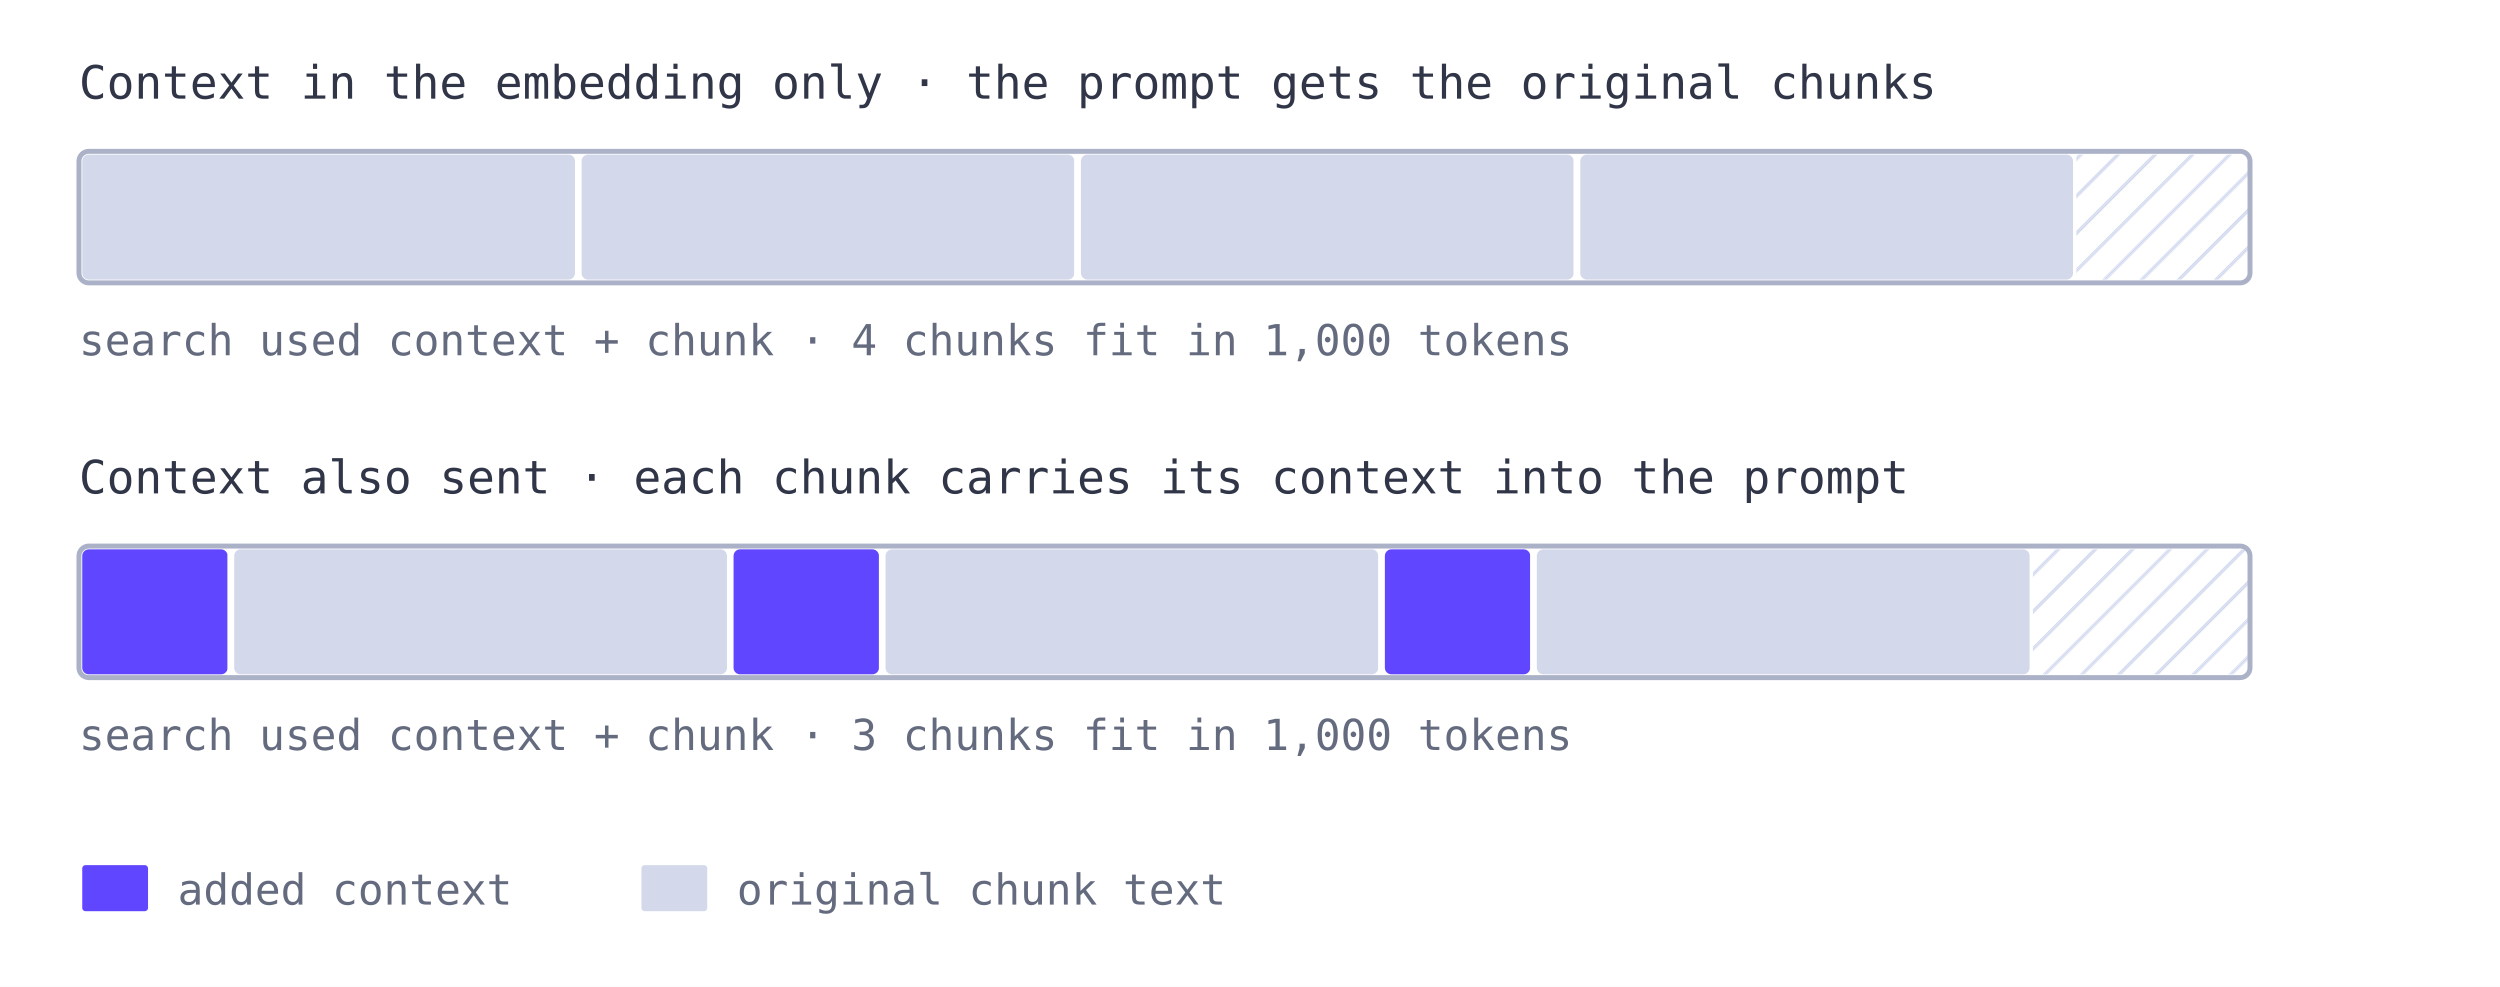
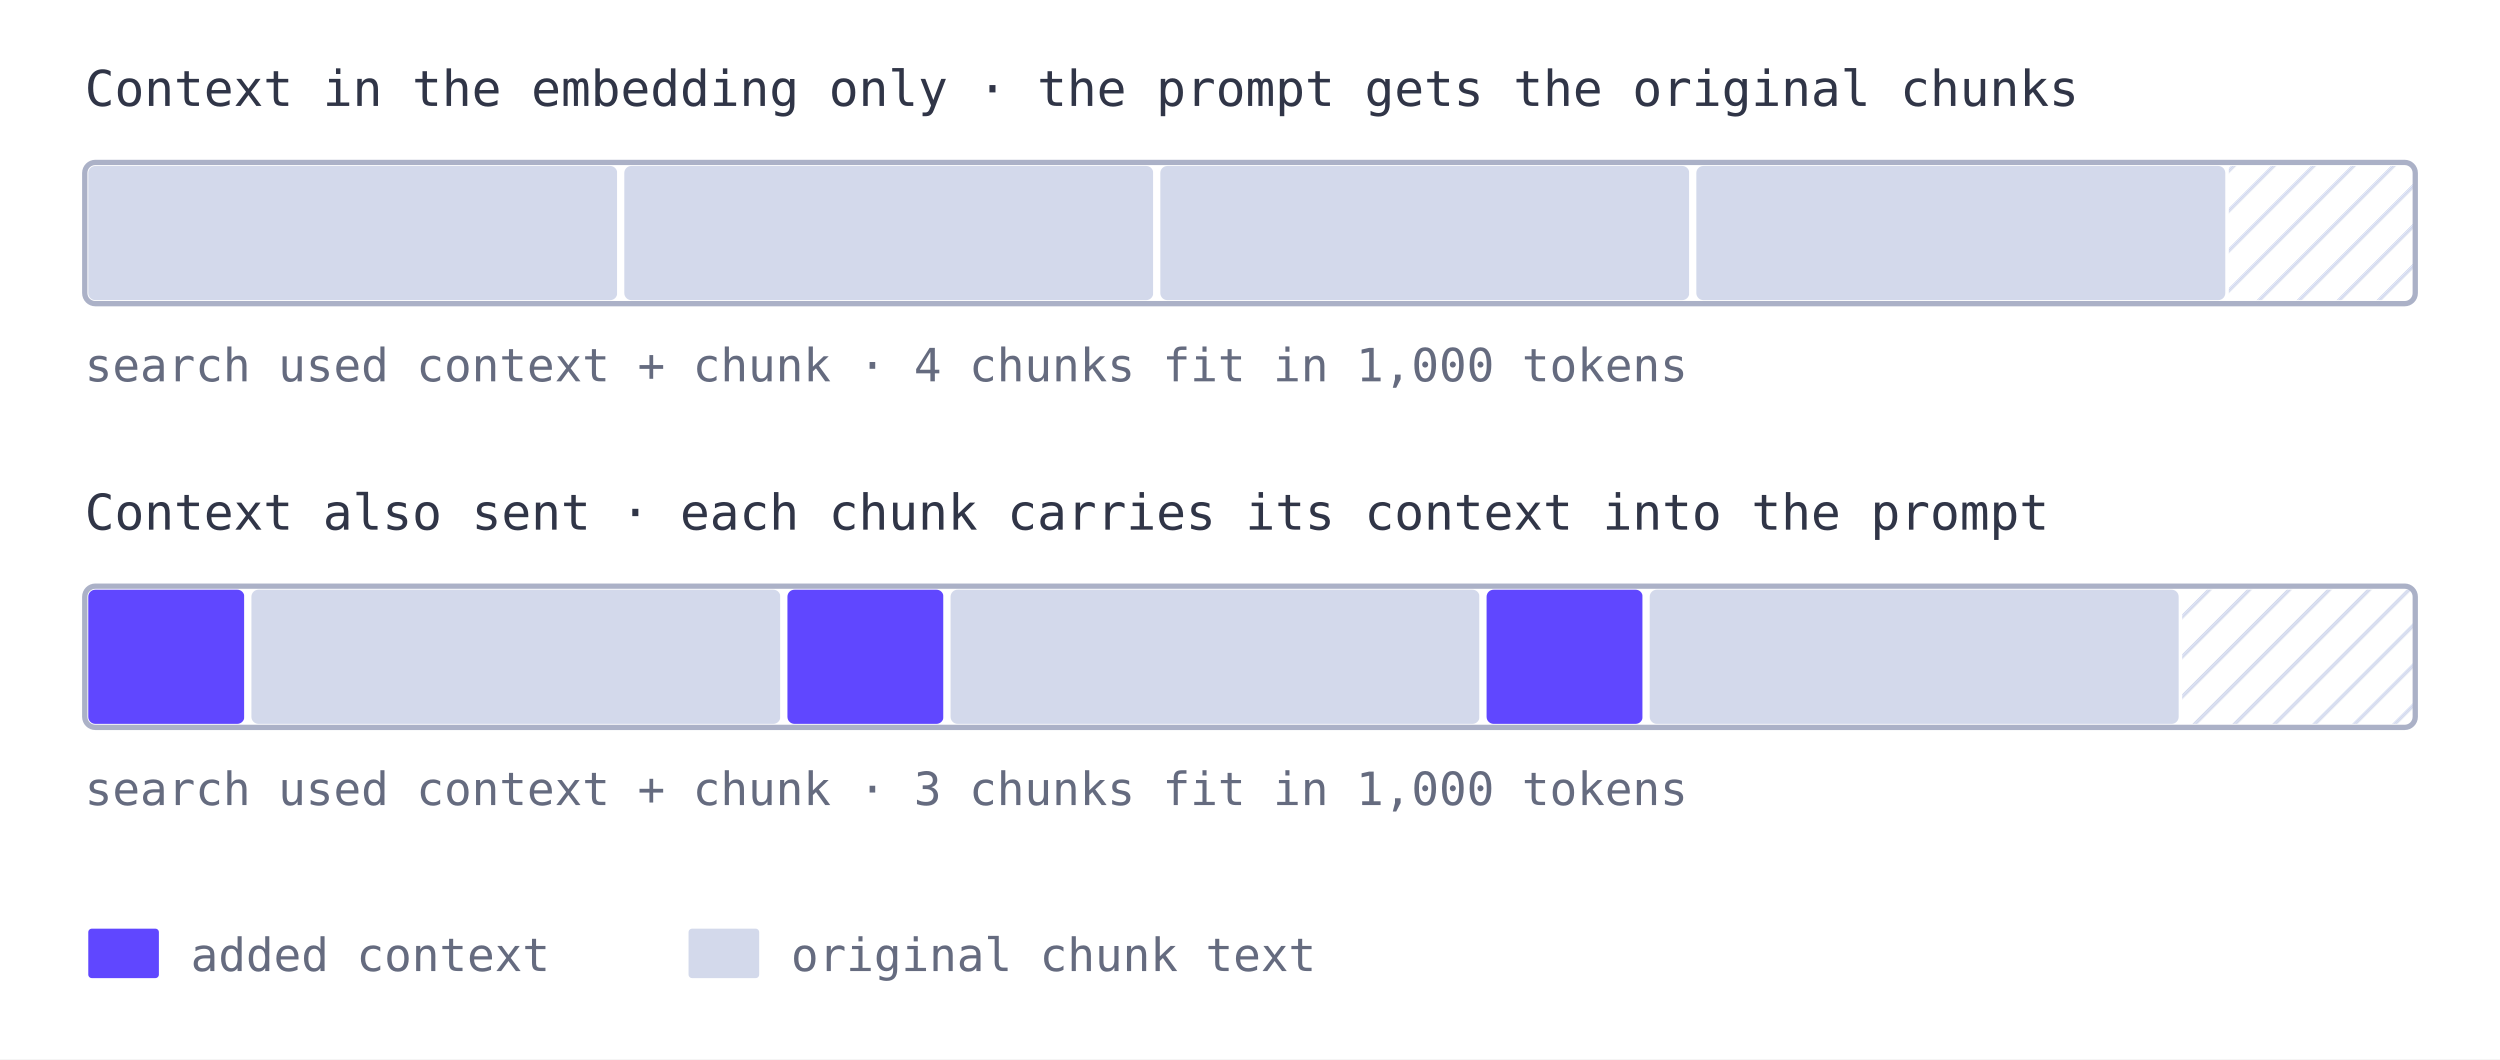
- <svg xmlns="http://www.w3.org/2000/svg" viewBox="0 0 760 300" role="img" aria-label="Two 1,000-token prompts. In both, search used each chunk with its added context. When the context goes into the embedding only, the prompt receives the original chunks and four of them fit. When the context is also sent, each chunk carries its context into the prompt and only three fit.">
+ <svg xmlns="http://www.w3.org/2000/svg" viewBox="0 0 708 300" role="img" aria-label="Two 1,000-token prompts. In both, search used each chunk with its added context. When the context goes into the embedding only, the prompt receives the original chunks and four of them fit. When the context is also sent, each chunk carries its context into the prompt and only three fit.">
  <style>
  .qi-label { fill: #656b7f; font-family: 'Geist Mono', ui-monospace, SFMono-Regular, Menlo, Consolas, monospace; font-size: 14px; }
  .qi-label--strong { fill: #303547; }
  .qi-label--small { font-size: 13px; }
  .qi-frame { fill: none; stroke: #abb1c7; stroke-width: 1.5; }
  .qi-chunk { fill: #d3d9eb; stroke: #ffffff; stroke-width: 2; }
  .qi-chunk--answer { fill: #00838f; }
  .qi-chunk--context { fill: #6047ff; }
  .qi-chunk--out { fill: none; stroke: #abb1c7; stroke-width: 1.5; stroke-dasharray: 5 4; }
  .qi-unused { fill: url(#qi-hatch); stroke: none; }
  .qi-tick { stroke: #d3d9eb; stroke-width: 1; }
  .qi-miss { stroke: #dc244c; stroke-width: 2.5; stroke-linecap: round; }
</style>
  <defs>
    <pattern id="qi-hatch" width="8" height="8" patternUnits="userSpaceOnUse" patternTransform="rotate(45)">
      <line x1="0" y1="0" x2="0" y2="8" stroke="#d3d9eb" stroke-width="2" />
    </pattern>
  </defs>
-   <rect x="0" y="0" width="760" height="300" fill="#ffffff" />
+   <rect x="0" y="0" width="708" height="300" fill="#ffffff" />
  <text class="qi-label qi-label--strong" x="24" y="30">Context in the embedding only · the prompt gets the original chunks</text>
  <rect class="qi-chunk" x="24.0" y="46" width="151.8" height="40" rx="3" />
  <rect class="qi-chunk" x="175.8" y="46" width="151.8" height="40" rx="3" />
  <rect class="qi-chunk" x="327.6" y="46" width="151.8" height="40" rx="3" />
  <rect class="qi-chunk" x="479.4" y="46" width="151.8" height="40" rx="3" />
  <rect class="qi-unused" x="631.2" y="47" width="52.8" height="38" />
  <rect class="qi-frame" x="24" y="46" width="660.0" height="40" rx="3" />
  <text class="qi-label qi-label--small" x="24" y="108">search used context + chunk · 4 chunks fit in 1,000 tokens</text>
  <text class="qi-label qi-label--strong" x="24" y="150">Context also sent · each chunk carries its context into the prompt</text>
  <rect class="qi-chunk qi-chunk--context" x="24.0" y="166" width="46.2" height="40" rx="3" />
  <rect class="qi-chunk" x="70.2" y="166" width="151.8" height="40" rx="3" />
  <rect class="qi-chunk qi-chunk--context" x="222.0" y="166" width="46.2" height="40" rx="3" />
  <rect class="qi-chunk" x="268.2" y="166" width="151.8" height="40" rx="3" />
  <rect class="qi-chunk qi-chunk--context" x="420.0" y="166" width="46.2" height="40" rx="3" />
  <rect class="qi-chunk" x="466.2" y="166" width="151.8" height="40" rx="3" />
  <rect class="qi-unused" x="618.0" y="167" width="66.0" height="38" />
  <rect class="qi-frame" x="24" y="166" width="660.0" height="40" rx="3" />
  <text class="qi-label qi-label--small" x="24" y="228">search used context + chunk · 3 chunks fit in 1,000 tokens</text>
  <rect class="qi-chunk qi-chunk--context" x="24" y="262" width="22" height="16" rx="2" />
  <text class="qi-label qi-label--small" x="54" y="275">added context</text>
  <rect class="qi-chunk" x="194" y="262" width="22" height="16" rx="2" />
  <text class="qi-label qi-label--small" x="224" y="275">original chunk text</text>
</svg>
